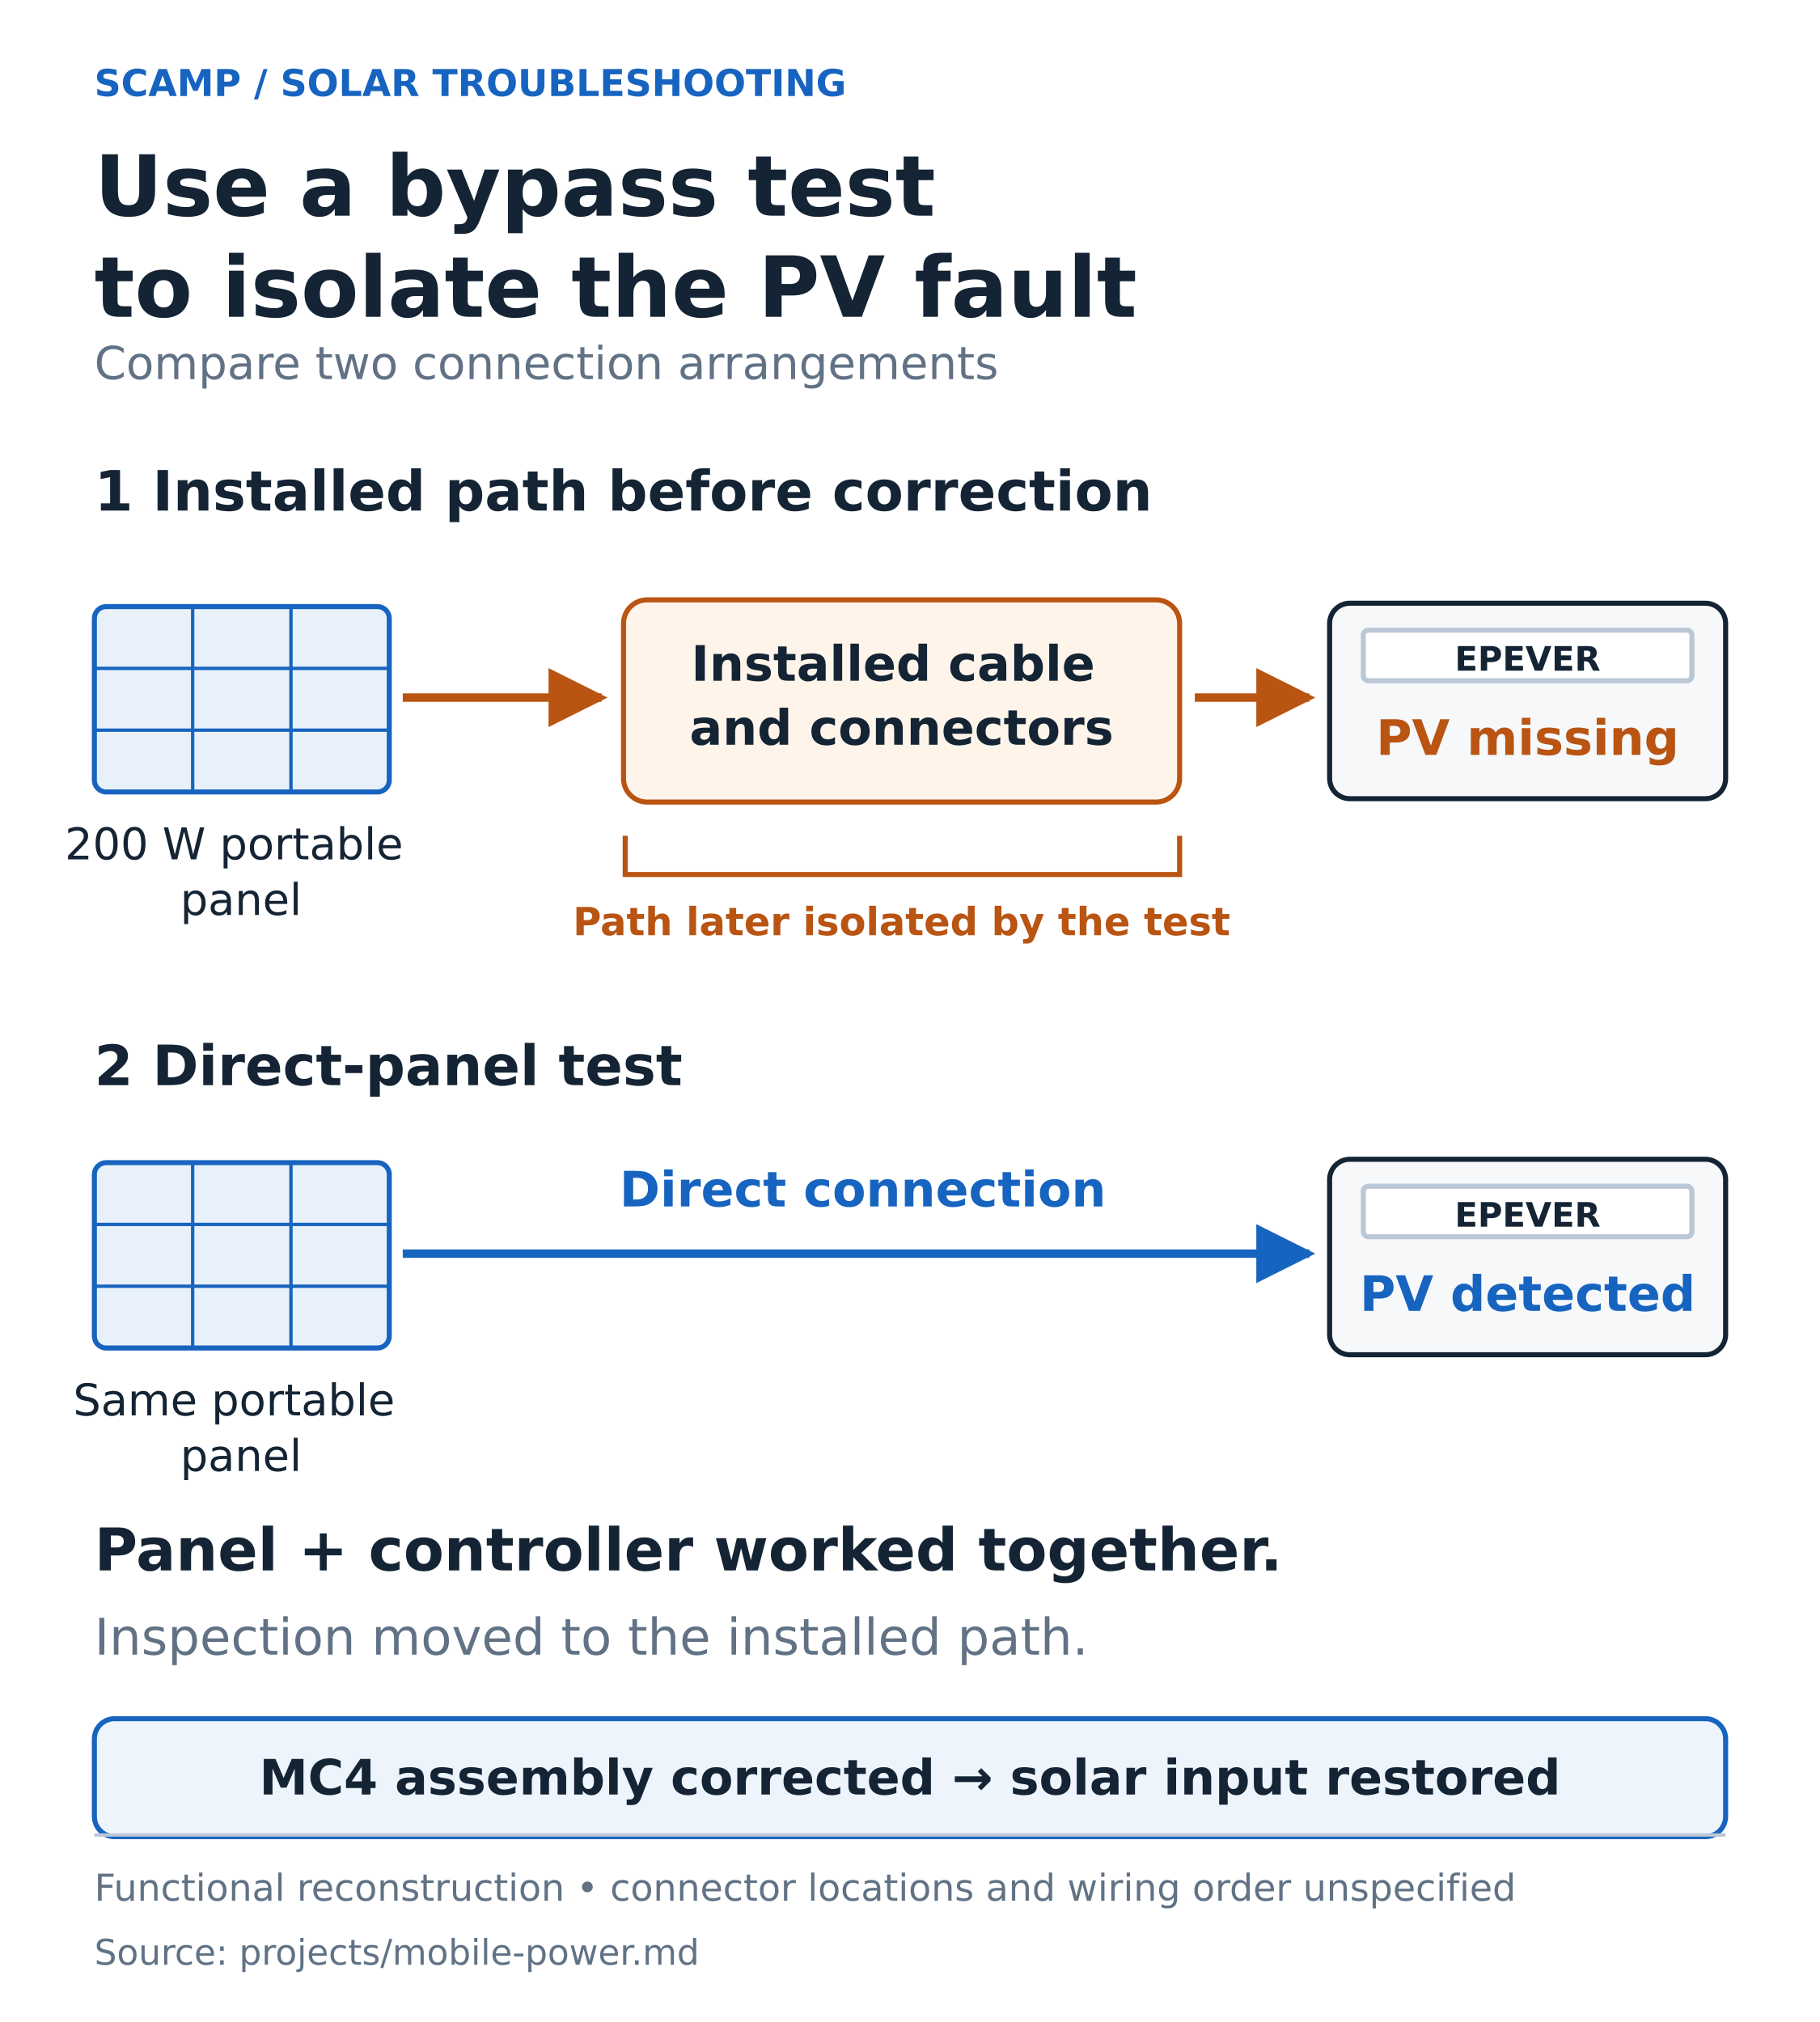
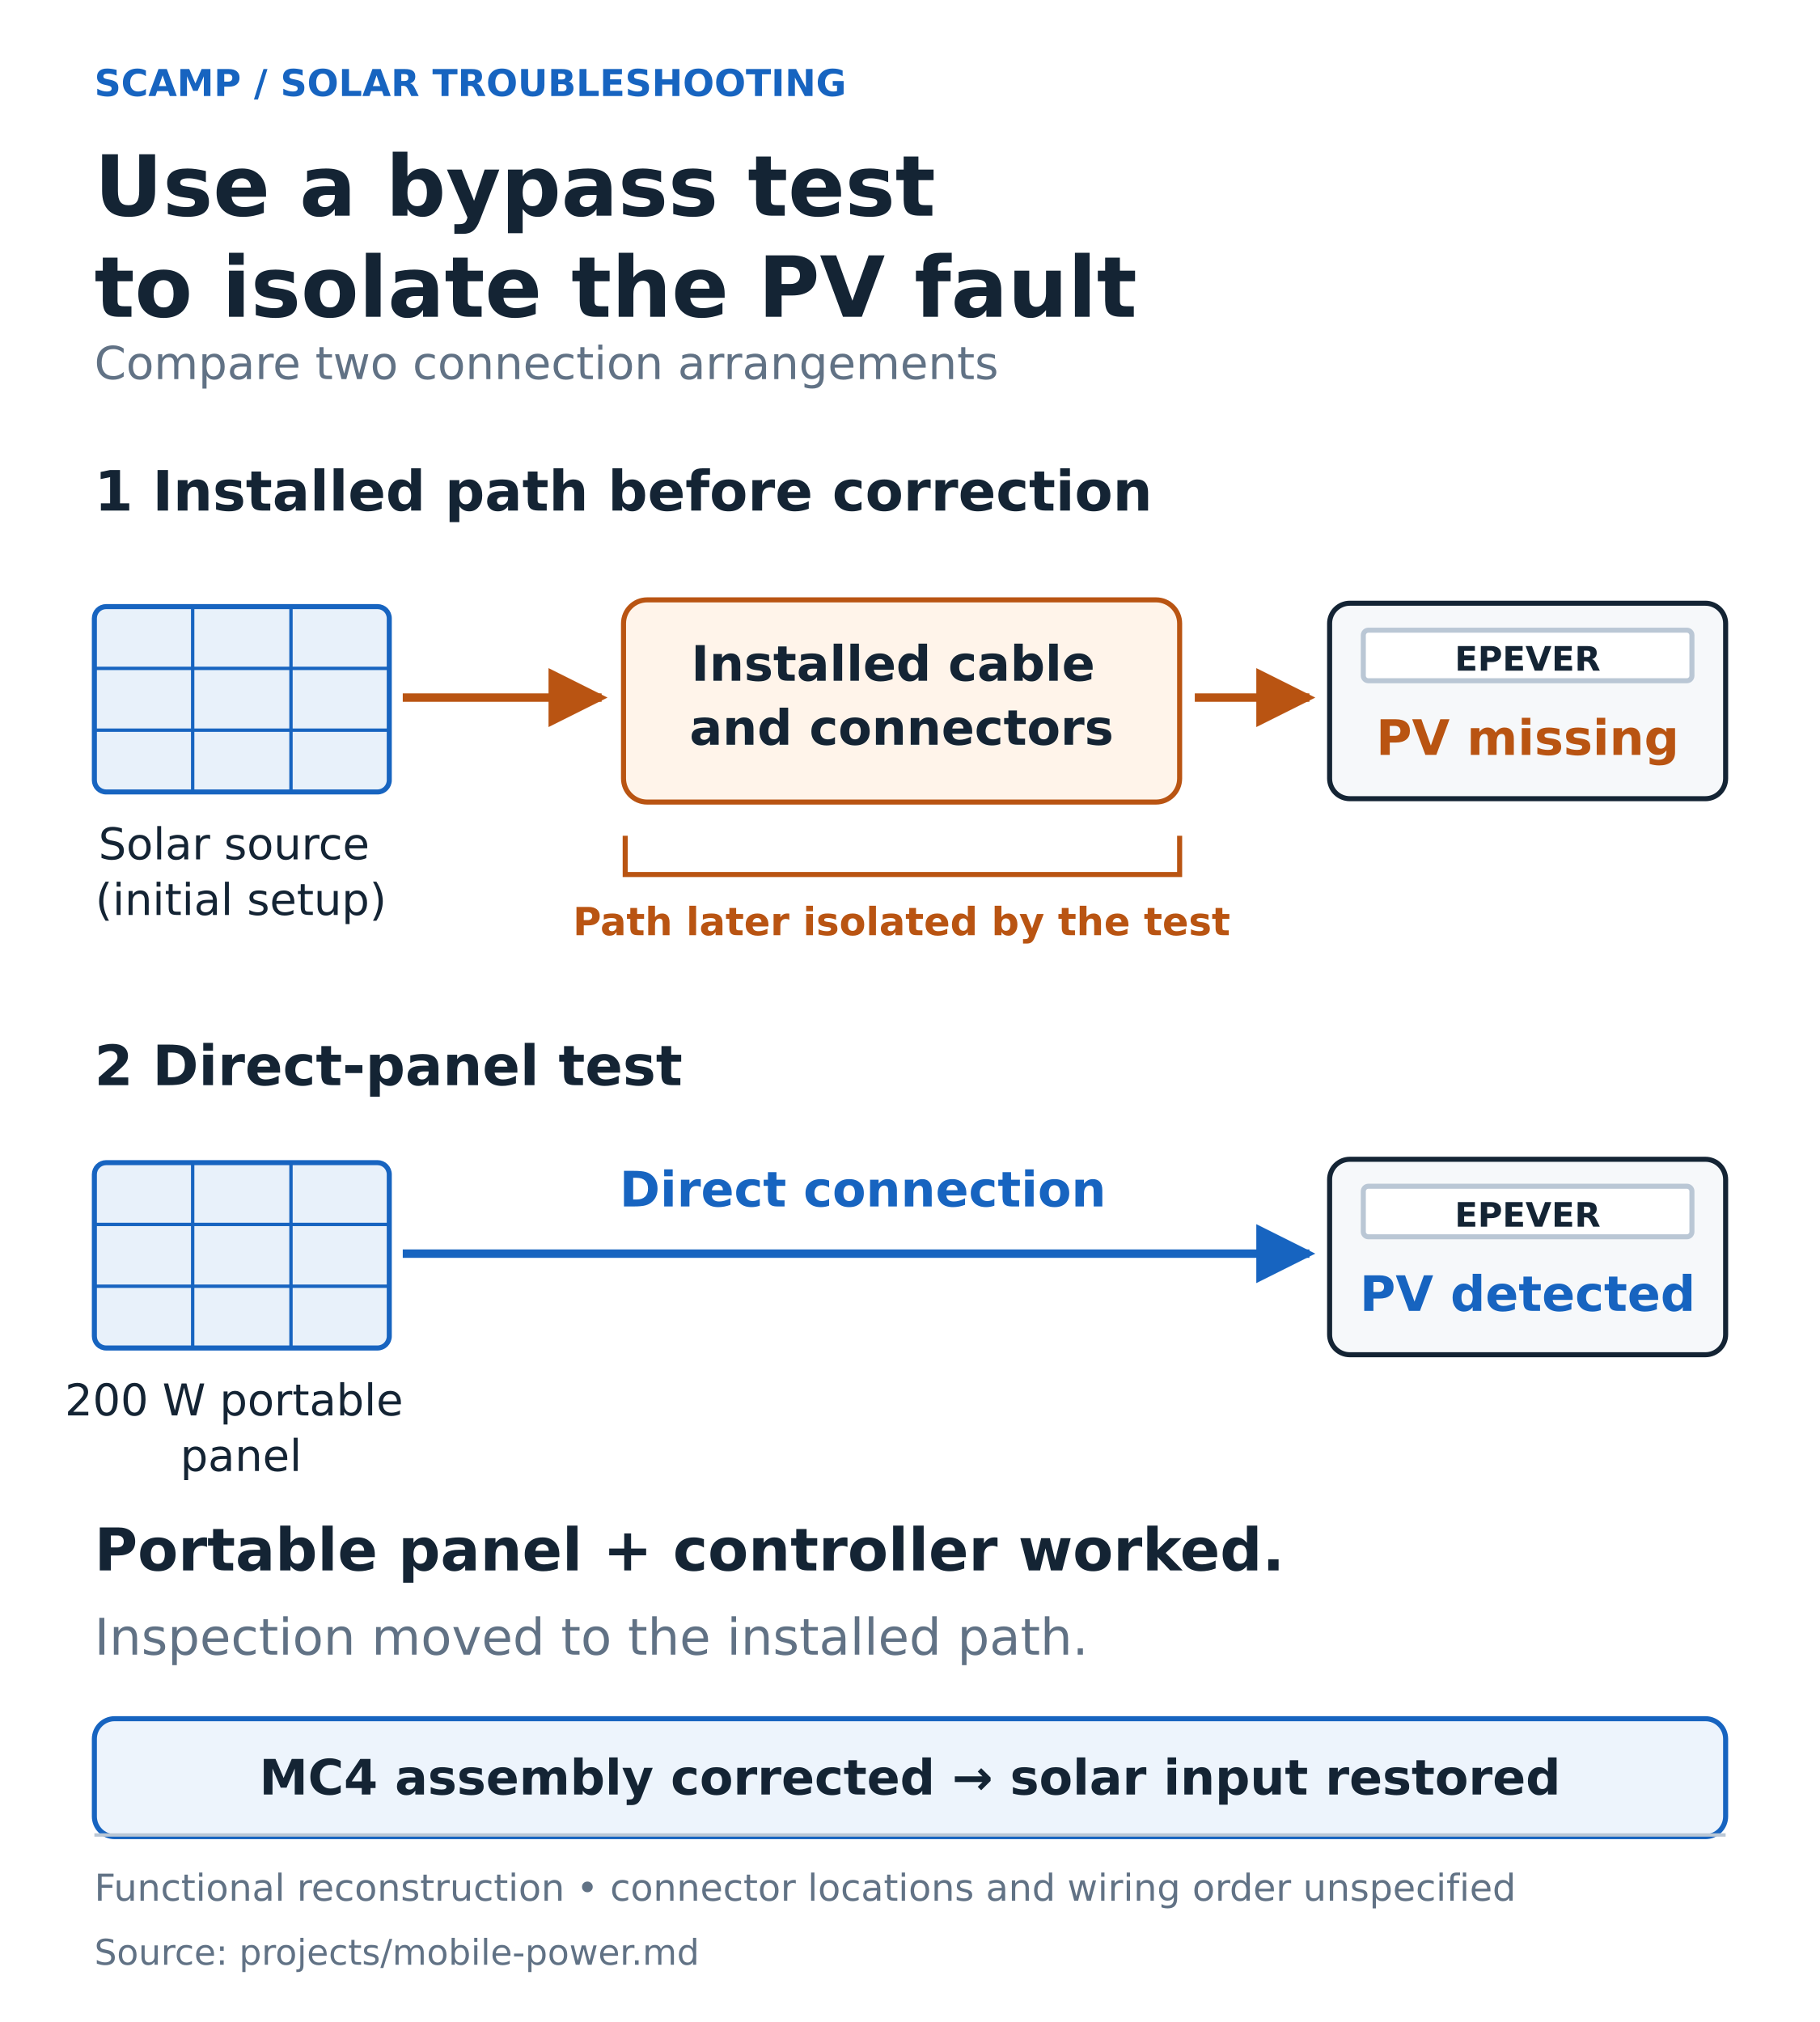
<svg xmlns="http://www.w3.org/2000/svg" width="1080" height="1200" viewBox="0 0 1080 1200" role="img" aria-labelledby="title desc">
  <defs>
    <marker id="blue" viewBox="0 0 10 10" refX="9" refY="5" markerWidth="7" markerHeight="7" orient="auto-start-reverse">
      <path d="M 0 0 L 10 5 L 0 10 z" fill="#1764C0" />
    </marker>
    <marker id="orange" viewBox="0 0 10 10" refX="9" refY="5" markerWidth="7" markerHeight="7" orient="auto-start-reverse">
      <path d="M 0 0 L 10 5 L 0 10 z" fill="#B95412" />
    </marker>
  </defs>
  <rect width="1080" height="1200" fill="#FFFFFF" />
  <g font-family="DejaVu Sans, Arial, sans-serif">
    <text x="56" y="57" fill="#1764C0" font-size="22" font-weight="700" text-anchor="start">
      <tspan x="56" dy="0">SCAMP / SOLAR TROUBLESHOOTING</tspan>
    </text>
    <text x="56" y="128" fill="#142434" font-size="50" font-weight="700" text-anchor="start">
      <tspan x="56" dy="0">Use a bypass test</tspan>
      <tspan x="56" dy="60">to isolate the PV fault</tspan>
    </text>
    <text x="56" y="225" fill="#617285" font-size="27" font-weight="400" text-anchor="start">
      <tspan x="56" dy="0">Compare two connection arrangements</tspan>
    </text>
    <text x="56" y="303" fill="#142434" font-size="33" font-weight="700" text-anchor="start">
      <tspan x="56" dy="0">1  Installed path before correction</tspan>
    </text>
    <rect x="56" y="360" width="175" height="110" rx="7" fill="#E8F1FA" stroke="#1764C0" stroke-width="3" />
    <line x1="114.333" y1="360" x2="114.333" y2="470" stroke="#1764C0" stroke-width="2" />
    <line x1="172.667" y1="360" x2="172.667" y2="470" stroke="#1764C0" stroke-width="2" />
    <line x1="56" y1="396.667" x2="231" y2="396.667" stroke="#1764C0" stroke-width="2" />
    <line x1="56" y1="433.333" x2="231" y2="433.333" stroke="#1764C0" stroke-width="2" />
    <text x="143" y="510" fill="#142434" font-size="26" font-weight="400" text-anchor="middle">
-       <tspan x="143" dy="0">200 W portable</tspan>
-       <tspan x="143" dy="33">panel</tspan>
+       <tspan x="143" dy="0">Solar source</tspan>
+       <tspan x="143" dy="33">(initial setup)</tspan>
    </text>
    <line x1="239" y1="414" x2="357" y2="414" stroke="#B95412" stroke-width="5" marker-end="url(#orange)" />
    <rect x="370" y="356" width="330" height="120" rx="14" fill="#FFF4EA" stroke="#B95412" stroke-width="3" />
    <text x="535" y="404" fill="#142434" font-size="29" font-weight="700" text-anchor="middle">
      <tspan x="535" dy="0">Installed cable</tspan>
      <tspan x="535" dy="38">and connectors</tspan>
    </text>
    <line x1="709" y1="414" x2="777" y2="414" stroke="#B95412" stroke-width="5" marker-end="url(#orange)" />
    <rect x="789" y="358" width="235" height="116" rx="12" fill="#F6F8FA" stroke="#142434" stroke-width="3" />
    <rect x="809" y="374" width="195" height="30" rx="3" fill="#FFFFFF" stroke="#BAC7D5" stroke-width="3" />
    <text x="906.5" y="398" fill="#142434" font-size="20" font-weight="700" text-anchor="middle">
      <tspan x="906.5" dy="0">EPEVER</tspan>
    </text>
    <text x="906.5" y="448" fill="#B95412" font-size="29" font-weight="700" text-anchor="middle">
      <tspan x="906.5" dy="0">PV missing</tspan>
    </text>
    <path d="M 371 496 V 519 H 700 V 496" fill="none" stroke="#B95412" stroke-width="3" />
    <text x="535" y="555" fill="#B95412" font-size="23" font-weight="700" text-anchor="middle">
      <tspan x="535" dy="0">Path later isolated by the test</tspan>
    </text>
    <text x="56" y="644" fill="#142434" font-size="33" font-weight="700" text-anchor="start">
      <tspan x="56" dy="0">2  Direct-panel test</tspan>
    </text>
    <rect x="56" y="690" width="175" height="110" rx="7" fill="#E8F1FA" stroke="#1764C0" stroke-width="3" />
    <line x1="114.333" y1="690" x2="114.333" y2="800" stroke="#1764C0" stroke-width="2" />
    <line x1="172.667" y1="690" x2="172.667" y2="800" stroke="#1764C0" stroke-width="2" />
    <line x1="56" y1="726.667" x2="231" y2="726.667" stroke="#1764C0" stroke-width="2" />
    <line x1="56" y1="763.333" x2="231" y2="763.333" stroke="#1764C0" stroke-width="2" />
    <text x="143" y="840" fill="#142434" font-size="26" font-weight="400" text-anchor="middle">
-       <tspan x="143" dy="0">Same portable</tspan>
+       <tspan x="143" dy="0">200 W portable</tspan>
      <tspan x="143" dy="33">panel</tspan>
    </text>
    <line x1="239" y1="744" x2="777" y2="744" stroke="#1764C0" stroke-width="5" marker-end="url(#blue)" />
    <text x="512" y="716" fill="#1764C0" font-size="29" font-weight="700" text-anchor="middle">
      <tspan x="512" dy="0">Direct connection</tspan>
    </text>
    <rect x="789" y="688" width="235" height="116" rx="12" fill="#F6F8FA" stroke="#142434" stroke-width="3" />
    <rect x="809" y="704" width="195" height="30" rx="3" fill="#FFFFFF" stroke="#BAC7D5" stroke-width="3" />
    <text x="906.5" y="728" fill="#142434" font-size="20" font-weight="700" text-anchor="middle">
      <tspan x="906.5" dy="0">EPEVER</tspan>
    </text>
    <text x="906.5" y="778" fill="#1764C0" font-size="29" font-weight="700" text-anchor="middle">
      <tspan x="906.5" dy="0">PV detected</tspan>
    </text>
    <text x="56" y="932" fill="#142434" font-size="35" font-weight="700" text-anchor="start">
-       <tspan x="56" dy="0">Panel + controller worked together.</tspan>
+       <tspan x="56" dy="0">Portable panel + controller worked.</tspan>
    </text>
    <text x="56" y="982" fill="#617285" font-size="30" font-weight="400" text-anchor="start">
      <tspan x="56" dy="0">Inspection moved to the installed path.</tspan>
    </text>
    <rect x="56" y="1020" width="968" height="70" rx="12" fill="#EDF4FC" stroke="#1764C0" stroke-width="3" />
    <text x="540" y="1065" fill="#142434" font-size="29" font-weight="700" text-anchor="middle">
      <tspan x="540" dy="0">MC4 assembly corrected → solar input restored</tspan>
    </text>
    <line x1="56" y1="1089" x2="1024" y2="1089" stroke="#BAC7D5" stroke-width="2" />
    <text x="56" y="1128" fill="#617285" font-size="22" font-weight="400" text-anchor="start">
      <tspan x="56" dy="0">Functional reconstruction • connector locations and wiring order unspecified</tspan>
    </text>
    <text x="56" y="1166" fill="#617285" font-size="21" font-weight="400" text-anchor="start">
      <tspan x="56" dy="0">Source: projects/mobile-power.md</tspan>
    </text>
  </g>
</svg>
